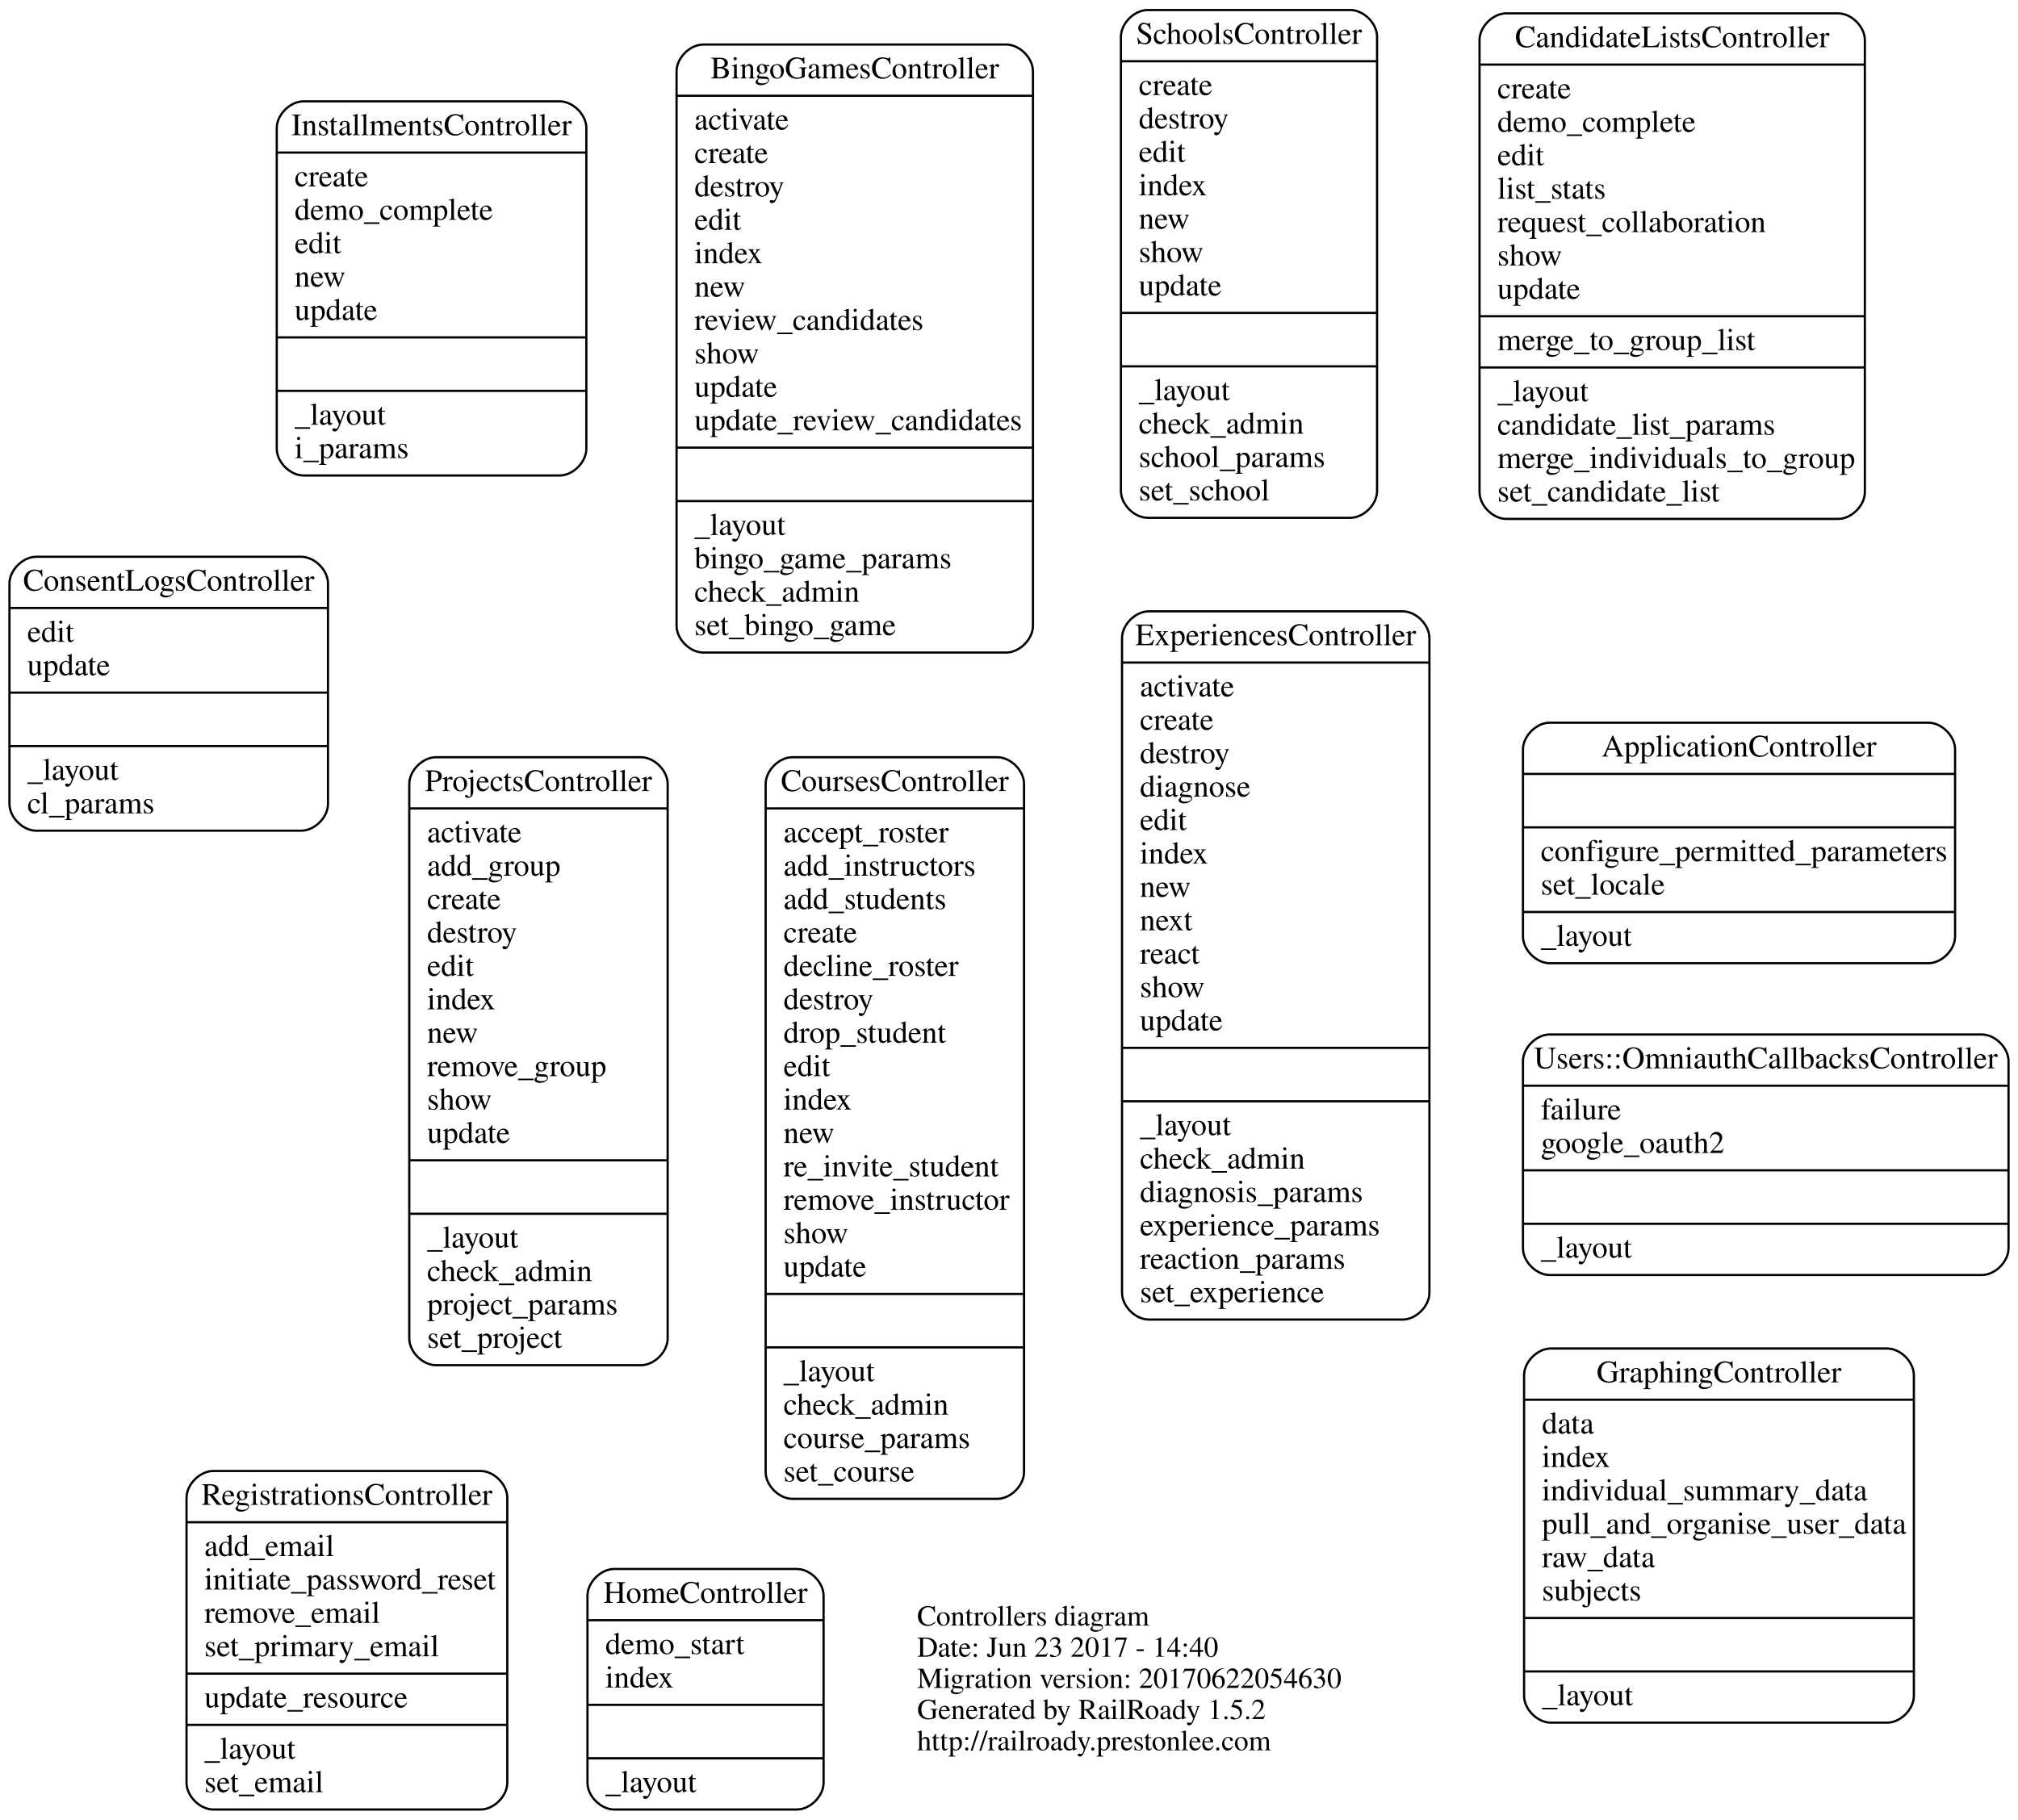
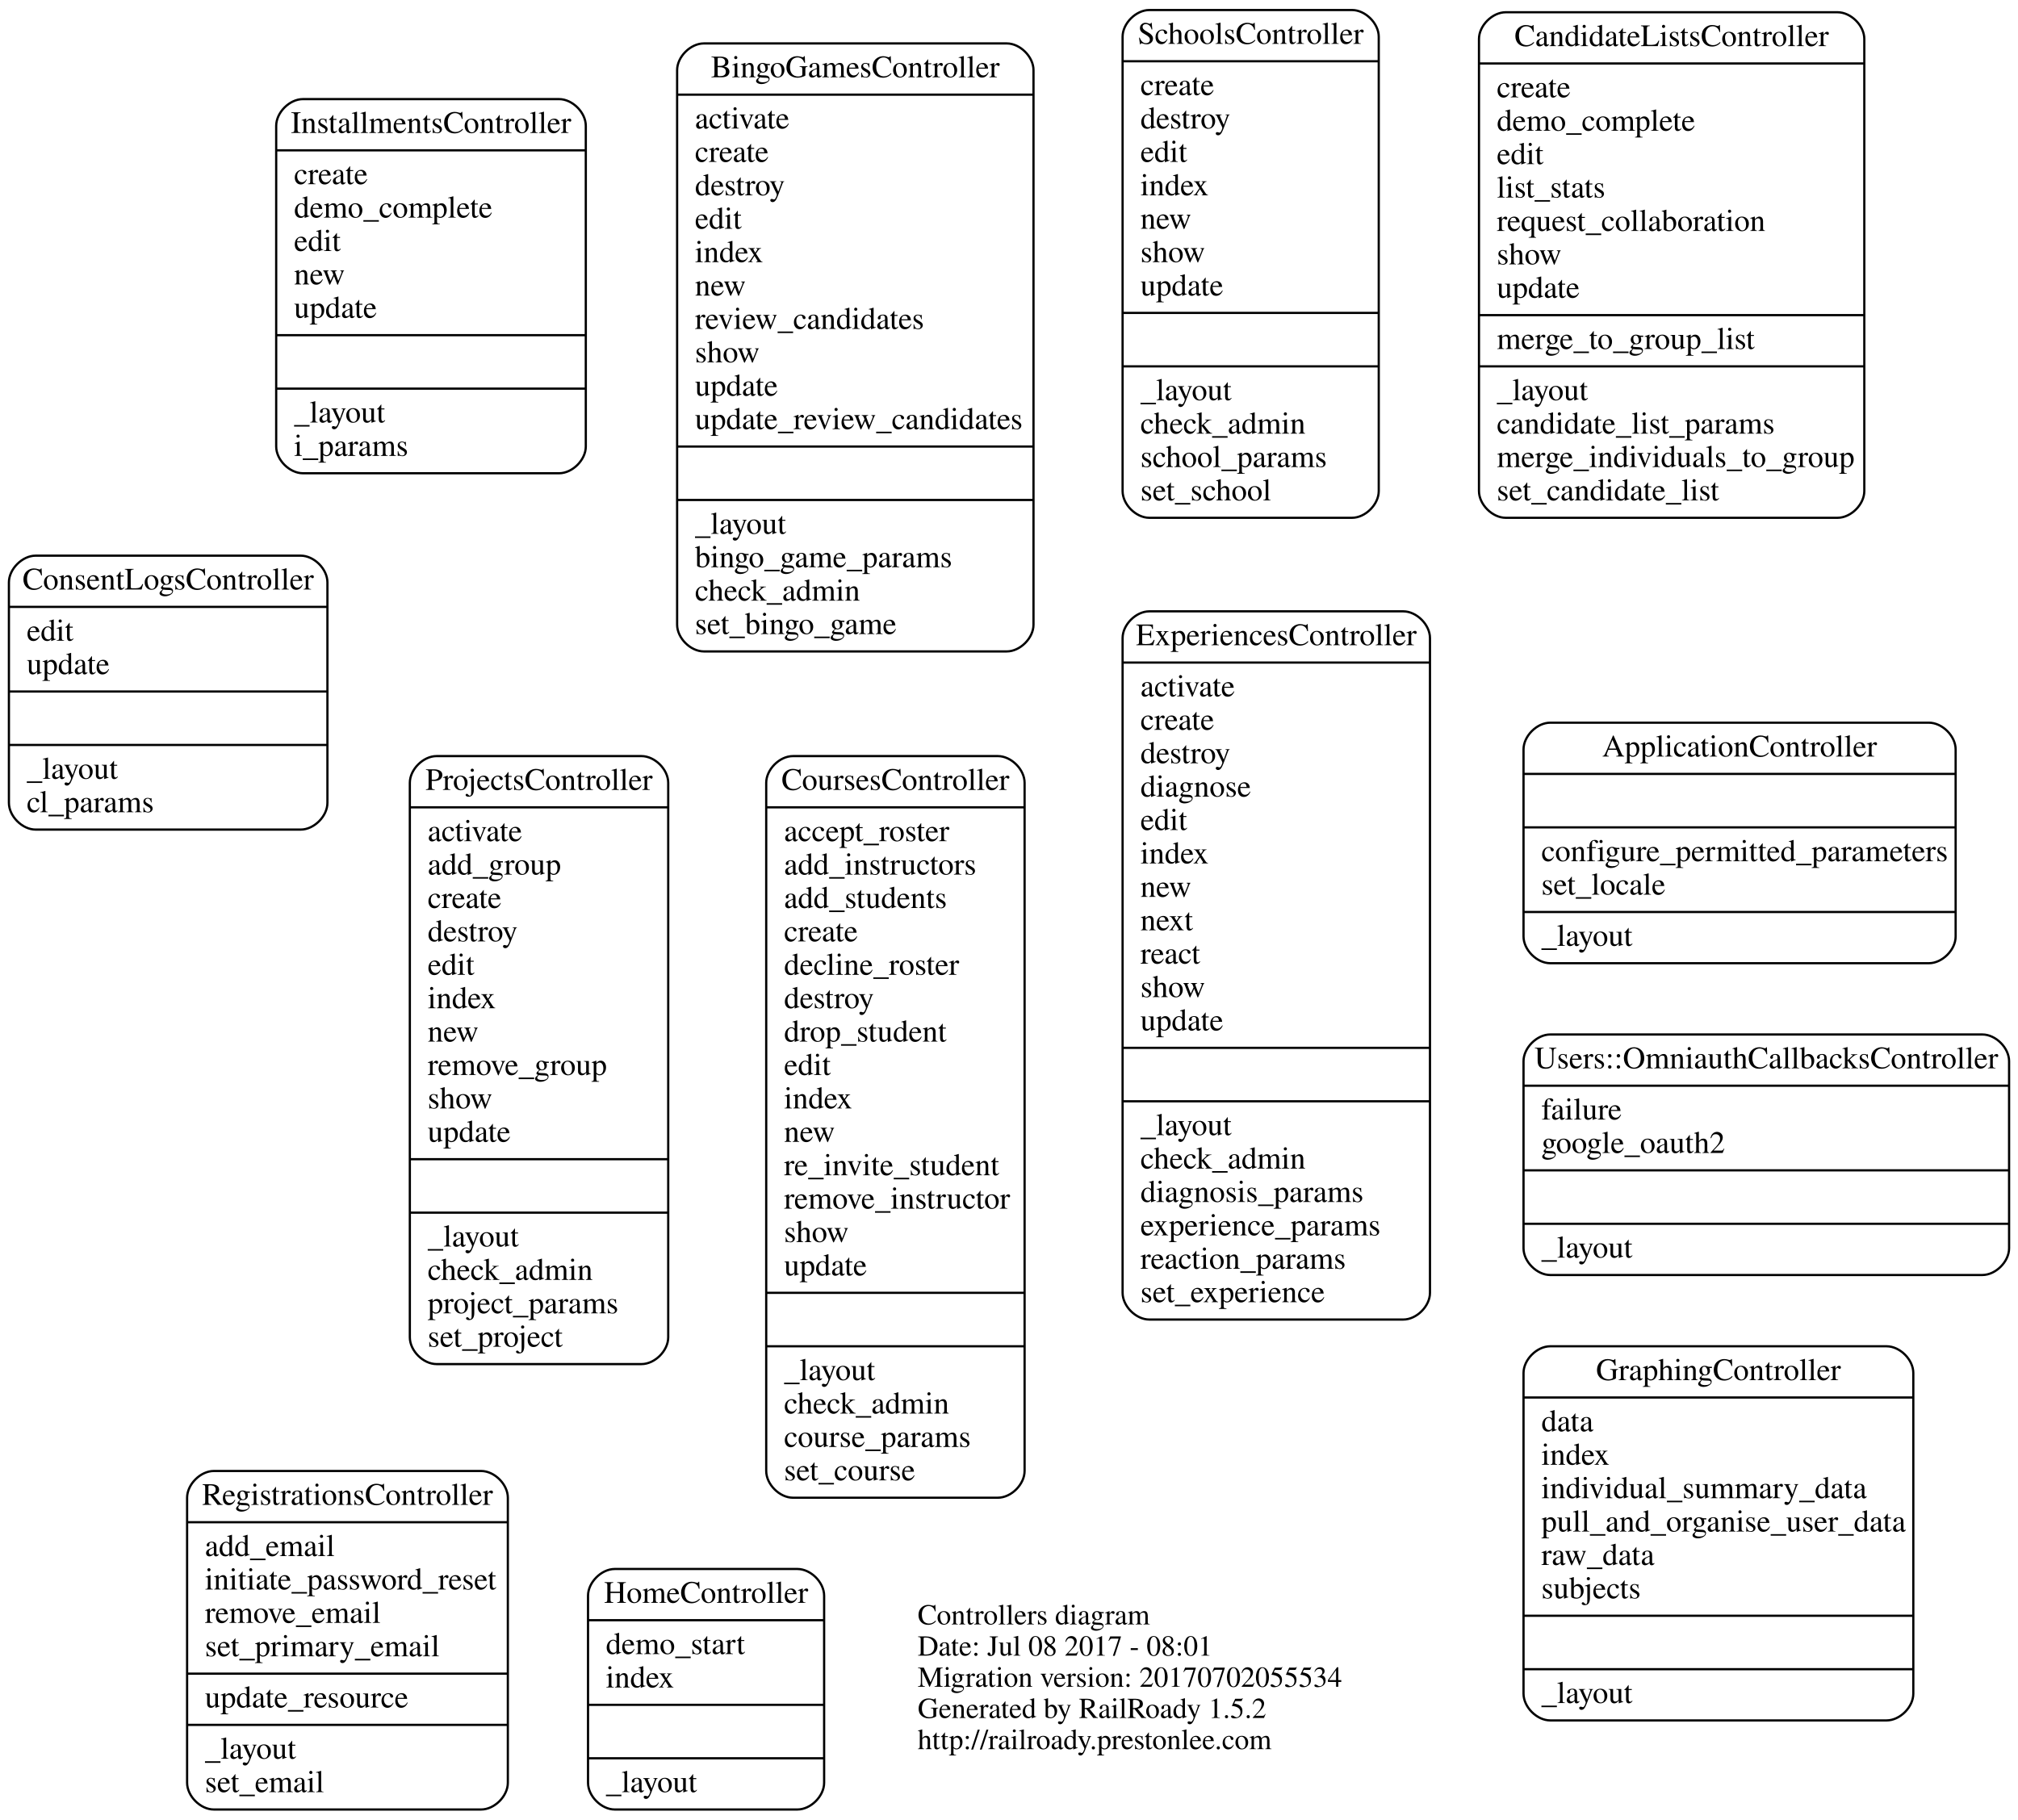
- <svg xmlns="http://www.w3.org/2000/svg" width="906pt" height="817pt" viewBox="0.00 0.00 905.50 817.00">
-   <g id="graph0" class="graph" transform="scale(1 1) rotate(0) translate(403.5 493.5)">
-     <polygon fill="none" stroke="none" points="-403.5,323.5 -403.5,-493.5 502,-493.5 502,323.5 -403.5,323.5" />
+ <svg xmlns="http://www.w3.org/2000/svg" width="906pt" height="817pt" viewBox="0.00 0.00 906.00 817.00">
+   <g id="graph0" class="graph" transform="scale(1 1) rotate(0) translate(4 813)">
+     <polygon fill="none" stroke="none" points="-4,4 -4,-813 902,-813 902,4 -4,4" />
    <g id="node1" class="node">
-       <text text-anchor="start" x="8" y="236.4" font-family="Times,serif" font-size="13.00">Controllers diagram</text>
-       <text text-anchor="start" x="8" y="250.4" font-family="Times,serif" font-size="13.00">Date: Jun 23 2017 - 14:40</text>
-       <text text-anchor="start" x="8" y="264.4" font-family="Times,serif" font-size="13.00">Migration version: 20170622054630</text>
-       <text text-anchor="start" x="8" y="278.4" font-family="Times,serif" font-size="13.00">Generated by RailRoady 1.5.2</text>
-       <text text-anchor="start" x="8" y="292.4" font-family="Times,serif" font-size="13.00">http://railroady.prestonlee.com</text>
+       <text text-anchor="start" x="408" y="-83.6" font-family="Times,serif" font-size="13.00">Controllers diagram</text>
+       <text text-anchor="start" x="408" y="-69.6" font-family="Times,serif" font-size="13.00">Date: Jul 08 2017 - 08:01</text>
+       <text text-anchor="start" x="408" y="-55.6" font-family="Times,serif" font-size="13.00">Migration version: 20170702055534</text>
+       <text text-anchor="start" x="408" y="-41.6" font-family="Times,serif" font-size="13.00">Generated by RailRoady 1.5.2</text>
+       <text text-anchor="start" x="408" y="-27.6" font-family="Times,serif" font-size="13.00">http://railroady.prestonlee.com</text>
    </g>
    <g id="node2" class="node">
-       <path fill="none" stroke="black" d="M-208,119.5C-208,119.5 -116,119.5 -116,119.5 -110,119.5 -104,113.5 -104,107.5 -104,107.5 -104,-141.5 -104,-141.5 -104,-147.5 -110,-153.5 -116,-153.5 -116,-153.5 -208,-153.5 -208,-153.5 -214,-153.5 -220,-147.5 -220,-141.5 -220,-141.5 -220,107.5 -220,107.5 -220,113.5 -214,119.5 -208,119.5" />
-       <text text-anchor="middle" x="-162" y="-138.3" font-family="Times,serif" font-size="14.00">ProjectsController</text>
-       <polyline fill="none" stroke="black" points="-220,-130.5 -104,-130.5 " />
-       <text text-anchor="start" x="-212" y="-115.3" font-family="Times,serif" font-size="14.00">activate</text>
-       <text text-anchor="start" x="-212" y="-100.3" font-family="Times,serif" font-size="14.00">add_group</text>
-       <text text-anchor="start" x="-212" y="-85.3" font-family="Times,serif" font-size="14.00">create</text>
-       <text text-anchor="start" x="-212" y="-70.3" font-family="Times,serif" font-size="14.00">destroy</text>
-       <text text-anchor="start" x="-212" y="-55.3" font-family="Times,serif" font-size="14.00">edit</text>
-       <text text-anchor="start" x="-212" y="-40.3" font-family="Times,serif" font-size="14.00">index</text>
-       <text text-anchor="start" x="-212" y="-25.3" font-family="Times,serif" font-size="14.00">new</text>
-       <text text-anchor="start" x="-212" y="-10.3" font-family="Times,serif" font-size="14.00">remove_group</text>
-       <text text-anchor="start" x="-212" y="4.7" font-family="Times,serif" font-size="14.00">show</text>
-       <text text-anchor="start" x="-212" y="19.7" font-family="Times,serif" font-size="14.00">update</text>
-       <polyline fill="none" stroke="black" points="-220,27.5 -104,27.5 " />
-       <polyline fill="none" stroke="black" points="-220,51.5 -104,51.5 " />
-       <text text-anchor="start" x="-212" y="66.7" font-family="Times,serif" font-size="14.00">_layout</text>
-       <text text-anchor="start" x="-212" y="81.7" font-family="Times,serif" font-size="14.00">check_admin</text>
-       <text text-anchor="start" x="-212" y="96.7" font-family="Times,serif" font-size="14.00">project_params</text>
-       <text text-anchor="start" x="-212" y="111.7" font-family="Times,serif" font-size="14.00">set_project</text>
+       <path fill="none" stroke="black" d="M692,-380.5C692,-380.5 862,-380.5 862,-380.5 868,-380.5 874,-386.5 874,-392.5 874,-392.5 874,-476.5 874,-476.5 874,-482.5 868,-488.5 862,-488.5 862,-488.5 692,-488.5 692,-488.5 686,-488.5 680,-482.5 680,-476.5 680,-476.5 680,-392.5 680,-392.5 680,-386.5 686,-380.5 692,-380.5" />
+       <text text-anchor="middle" x="777" y="-473.3" font-family="Times,serif" font-size="14.00">ApplicationController</text>
+       <polyline fill="none" stroke="black" points="680,-465.5 874,-465.5 " />
+       <polyline fill="none" stroke="black" points="680,-441.5 874,-441.5 " />
+       <text text-anchor="start" x="688" y="-426.3" font-family="Times,serif" font-size="14.00">configure_permitted_parameters</text>
+       <text text-anchor="start" x="688" y="-411.3" font-family="Times,serif" font-size="14.00">set_locale</text>
+       <polyline fill="none" stroke="black" points="680,-403.5 874,-403.5 " />
+       <text text-anchor="start" x="688" y="-388.3" font-family="Times,serif" font-size="14.00">_layout</text>
    </g>
    <g id="node3" class="node">
-       <path fill="none" stroke="black" d="M-88,-200.5C-88,-200.5 48,-200.5 48,-200.5 54,-200.5 60,-206.5 60,-212.5 60,-212.5 60,-461.5 60,-461.5 60,-467.5 54,-473.5 48,-473.5 48,-473.5 -88,-473.5 -88,-473.5 -94,-473.5 -100,-467.5 -100,-461.5 -100,-461.5 -100,-212.5 -100,-212.5 -100,-206.5 -94,-200.5 -88,-200.5" />
-       <text text-anchor="middle" x="-20" y="-458.3" font-family="Times,serif" font-size="14.00">BingoGamesController</text>
-       <polyline fill="none" stroke="black" points="-100,-450.5 60,-450.5 " />
-       <text text-anchor="start" x="-92" y="-435.3" font-family="Times,serif" font-size="14.00">activate</text>
-       <text text-anchor="start" x="-92" y="-420.3" font-family="Times,serif" font-size="14.00">create</text>
-       <text text-anchor="start" x="-92" y="-405.3" font-family="Times,serif" font-size="14.00">destroy</text>
-       <text text-anchor="start" x="-92" y="-390.3" font-family="Times,serif" font-size="14.00">edit</text>
-       <text text-anchor="start" x="-92" y="-375.3" font-family="Times,serif" font-size="14.00">index</text>
-       <text text-anchor="start" x="-92" y="-360.3" font-family="Times,serif" font-size="14.00">new</text>
-       <text text-anchor="start" x="-92" y="-345.3" font-family="Times,serif" font-size="14.00">review_candidates</text>
-       <text text-anchor="start" x="-92" y="-330.3" font-family="Times,serif" font-size="14.00">show</text>
-       <text text-anchor="start" x="-92" y="-315.3" font-family="Times,serif" font-size="14.00">update</text>
-       <text text-anchor="start" x="-92" y="-300.3" font-family="Times,serif" font-size="14.00">update_review_candidates</text>
-       <polyline fill="none" stroke="black" points="-100,-292.5 60,-292.5 " />
-       <polyline fill="none" stroke="black" points="-100,-268.5 60,-268.5 " />
-       <text text-anchor="start" x="-92" y="-253.3" font-family="Times,serif" font-size="14.00">_layout</text>
-       <text text-anchor="start" x="-92" y="-238.3" font-family="Times,serif" font-size="14.00">bingo_game_params</text>
-       <text text-anchor="start" x="-92" y="-223.3" font-family="Times,serif" font-size="14.00">check_admin</text>
-       <text text-anchor="start" x="-92" y="-208.3" font-family="Times,serif" font-size="14.00">set_bingo_game</text>
+       <path fill="none" stroke="black" d="M312,-520.5C312,-520.5 448,-520.5 448,-520.5 454,-520.5 460,-526.5 460,-532.5 460,-532.5 460,-781.5 460,-781.5 460,-787.5 454,-793.5 448,-793.5 448,-793.5 312,-793.5 312,-793.5 306,-793.5 300,-787.5 300,-781.5 300,-781.5 300,-532.5 300,-532.5 300,-526.5 306,-520.5 312,-520.5" />
+       <text text-anchor="middle" x="380" y="-778.3" font-family="Times,serif" font-size="14.00">BingoGamesController</text>
+       <polyline fill="none" stroke="black" points="300,-770.5 460,-770.5 " />
+       <text text-anchor="start" x="308" y="-755.3" font-family="Times,serif" font-size="14.00">activate</text>
+       <text text-anchor="start" x="308" y="-740.3" font-family="Times,serif" font-size="14.00">create</text>
+       <text text-anchor="start" x="308" y="-725.3" font-family="Times,serif" font-size="14.00">destroy</text>
+       <text text-anchor="start" x="308" y="-710.3" font-family="Times,serif" font-size="14.00">edit</text>
+       <text text-anchor="start" x="308" y="-695.3" font-family="Times,serif" font-size="14.00">index</text>
+       <text text-anchor="start" x="308" y="-680.3" font-family="Times,serif" font-size="14.00">new</text>
+       <text text-anchor="start" x="308" y="-665.3" font-family="Times,serif" font-size="14.00">review_candidates</text>
+       <text text-anchor="start" x="308" y="-650.3" font-family="Times,serif" font-size="14.00">show</text>
+       <text text-anchor="start" x="308" y="-635.3" font-family="Times,serif" font-size="14.00">update</text>
+       <text text-anchor="start" x="308" y="-620.3" font-family="Times,serif" font-size="14.00">update_review_candidates</text>
+       <polyline fill="none" stroke="black" points="300,-612.5 460,-612.5 " />
+       <polyline fill="none" stroke="black" points="300,-588.5 460,-588.5 " />
+       <text text-anchor="start" x="308" y="-573.3" font-family="Times,serif" font-size="14.00">_layout</text>
+       <text text-anchor="start" x="308" y="-558.3" font-family="Times,serif" font-size="14.00">bingo_game_params</text>
+       <text text-anchor="start" x="308" y="-543.3" font-family="Times,serif" font-size="14.00">check_admin</text>
+       <text text-anchor="start" x="308" y="-528.3" font-family="Times,serif" font-size="14.00">set_bingo_game</text>
    </g>
    <g id="node4" class="node">
-       <path fill="none" stroke="black" d="M272.5,-260.5C272.5,-260.5 421.5,-260.5 421.5,-260.5 427.5,-260.5 433.5,-266.5 433.5,-272.5 433.5,-272.5 433.5,-475.5 433.5,-475.5 433.5,-481.5 427.5,-487.5 421.5,-487.5 421.5,-487.5 272.5,-487.5 272.5,-487.5 266.5,-487.5 260.5,-481.5 260.5,-475.5 260.5,-475.5 260.5,-272.5 260.5,-272.5 260.5,-266.5 266.5,-260.5 272.5,-260.5" />
-       <text text-anchor="middle" x="347" y="-472.3" font-family="Times,serif" font-size="14.00">CandidateListsController</text>
-       <polyline fill="none" stroke="black" points="260.5,-464.5 433.5,-464.5 " />
-       <text text-anchor="start" x="268.5" y="-449.3" font-family="Times,serif" font-size="14.00">create</text>
-       <text text-anchor="start" x="268.5" y="-434.3" font-family="Times,serif" font-size="14.00">demo_complete</text>
-       <text text-anchor="start" x="268.5" y="-419.3" font-family="Times,serif" font-size="14.00">edit</text>
-       <text text-anchor="start" x="268.5" y="-404.3" font-family="Times,serif" font-size="14.00">list_stats</text>
-       <text text-anchor="start" x="268.5" y="-389.3" font-family="Times,serif" font-size="14.00">request_collaboration</text>
-       <text text-anchor="start" x="268.5" y="-374.3" font-family="Times,serif" font-size="14.00">show</text>
-       <text text-anchor="start" x="268.5" y="-359.3" font-family="Times,serif" font-size="14.00">update</text>
-       <polyline fill="none" stroke="black" points="260.5,-351.5 433.5,-351.5 " />
-       <text text-anchor="start" x="268.5" y="-336.3" font-family="Times,serif" font-size="14.00">merge_to_group_list</text>
-       <polyline fill="none" stroke="black" points="260.5,-328.5 433.5,-328.5 " />
-       <text text-anchor="start" x="268.5" y="-313.3" font-family="Times,serif" font-size="14.00">_layout</text>
-       <text text-anchor="start" x="268.5" y="-298.3" font-family="Times,serif" font-size="14.00">candidate_list_params</text>
-       <text text-anchor="start" x="268.5" y="-283.3" font-family="Times,serif" font-size="14.00">merge_individuals_to_group</text>
-       <text text-anchor="start" x="268.5" y="-268.3" font-family="Times,serif" font-size="14.00">set_candidate_list</text>
+       <path fill="none" stroke="black" d="M672,-580.5C672,-580.5 821,-580.5 821,-580.5 827,-580.5 833,-586.5 833,-592.5 833,-592.5 833,-795.5 833,-795.5 833,-801.5 827,-807.5 821,-807.5 821,-807.5 672,-807.5 672,-807.5 666,-807.5 660,-801.5 660,-795.5 660,-795.5 660,-592.5 660,-592.5 660,-586.5 666,-580.5 672,-580.5" />
+       <text text-anchor="middle" x="746.5" y="-792.3" font-family="Times,serif" font-size="14.00">CandidateListsController</text>
+       <polyline fill="none" stroke="black" points="660,-784.5 833,-784.5 " />
+       <text text-anchor="start" x="668" y="-769.3" font-family="Times,serif" font-size="14.00">create</text>
+       <text text-anchor="start" x="668" y="-754.3" font-family="Times,serif" font-size="14.00">demo_complete</text>
+       <text text-anchor="start" x="668" y="-739.3" font-family="Times,serif" font-size="14.00">edit</text>
+       <text text-anchor="start" x="668" y="-724.3" font-family="Times,serif" font-size="14.00">list_stats</text>
+       <text text-anchor="start" x="668" y="-709.3" font-family="Times,serif" font-size="14.00">request_collaboration</text>
+       <text text-anchor="start" x="668" y="-694.3" font-family="Times,serif" font-size="14.00">show</text>
+       <text text-anchor="start" x="668" y="-679.3" font-family="Times,serif" font-size="14.00">update</text>
+       <polyline fill="none" stroke="black" points="660,-671.5 833,-671.5 " />
+       <text text-anchor="start" x="668" y="-656.3" font-family="Times,serif" font-size="14.00">merge_to_group_list</text>
+       <polyline fill="none" stroke="black" points="660,-648.5 833,-648.5 " />
+       <text text-anchor="start" x="668" y="-633.3" font-family="Times,serif" font-size="14.00">_layout</text>
+       <text text-anchor="start" x="668" y="-618.3" font-family="Times,serif" font-size="14.00">candidate_list_params</text>
+       <text text-anchor="start" x="668" y="-603.3" font-family="Times,serif" font-size="14.00">merge_individuals_to_group</text>
+       <text text-anchor="start" x="668" y="-588.3" font-family="Times,serif" font-size="14.00">set_candidate_list</text>
    </g>
    <g id="node5" class="node">
-       <path fill="none" stroke="black" d="M-48,179.5C-48,179.5 44,179.5 44,179.5 50,179.5 56,173.5 56,167.5 56,167.5 56,-141.5 56,-141.5 56,-147.5 50,-153.5 44,-153.5 44,-153.5 -48,-153.5 -48,-153.5 -54,-153.5 -60,-147.5 -60,-141.5 -60,-141.5 -60,167.5 -60,167.5 -60,173.5 -54,179.5 -48,179.5" />
-       <text text-anchor="middle" x="-2" y="-138.3" font-family="Times,serif" font-size="14.00">CoursesController</text>
-       <polyline fill="none" stroke="black" points="-60,-130.5 56,-130.5 " />
-       <text text-anchor="start" x="-52" y="-115.3" font-family="Times,serif" font-size="14.00">accept_roster</text>
-       <text text-anchor="start" x="-52" y="-100.3" font-family="Times,serif" font-size="14.00">add_instructors</text>
-       <text text-anchor="start" x="-52" y="-85.3" font-family="Times,serif" font-size="14.00">add_students</text>
-       <text text-anchor="start" x="-52" y="-70.3" font-family="Times,serif" font-size="14.00">create</text>
-       <text text-anchor="start" x="-52" y="-55.3" font-family="Times,serif" font-size="14.00">decline_roster</text>
-       <text text-anchor="start" x="-52" y="-40.3" font-family="Times,serif" font-size="14.00">destroy</text>
-       <text text-anchor="start" x="-52" y="-25.3" font-family="Times,serif" font-size="14.00">drop_student</text>
-       <text text-anchor="start" x="-52" y="-10.3" font-family="Times,serif" font-size="14.00">edit</text>
-       <text text-anchor="start" x="-52" y="4.7" font-family="Times,serif" font-size="14.00">index</text>
-       <text text-anchor="start" x="-52" y="19.7" font-family="Times,serif" font-size="14.00">new</text>
-       <text text-anchor="start" x="-52" y="34.7" font-family="Times,serif" font-size="14.00">re_invite_student</text>
-       <text text-anchor="start" x="-52" y="49.7" font-family="Times,serif" font-size="14.00">remove_instructor</text>
-       <text text-anchor="start" x="-52" y="64.7" font-family="Times,serif" font-size="14.00">show</text>
-       <text text-anchor="start" x="-52" y="79.7" font-family="Times,serif" font-size="14.00">update</text>
-       <polyline fill="none" stroke="black" points="-60,87.5 56,87.5 " />
-       <polyline fill="none" stroke="black" points="-60,111.5 56,111.5 " />
-       <text text-anchor="start" x="-52" y="126.7" font-family="Times,serif" font-size="14.00">_layout</text>
-       <text text-anchor="start" x="-52" y="141.7" font-family="Times,serif" font-size="14.00">check_admin</text>
-       <text text-anchor="start" x="-52" y="156.7" font-family="Times,serif" font-size="14.00">course_params</text>
-       <text text-anchor="start" x="-52" y="171.7" font-family="Times,serif" font-size="14.00">set_course</text>
+       <path fill="none" stroke="black" d="M12,-440.5C12,-440.5 131,-440.5 131,-440.5 137,-440.5 143,-446.5 143,-452.5 143,-452.5 143,-551.5 143,-551.5 143,-557.5 137,-563.5 131,-563.5 131,-563.5 12,-563.5 12,-563.5 6,-563.5 0,-557.5 0,-551.5 0,-551.5 0,-452.5 0,-452.5 0,-446.5 6,-440.5 12,-440.5" />
+       <text text-anchor="middle" x="71.5" y="-548.3" font-family="Times,serif" font-size="14.00">ConsentLogsController</text>
+       <polyline fill="none" stroke="black" points="0,-540.5 143,-540.5 " />
+       <text text-anchor="start" x="8" y="-525.3" font-family="Times,serif" font-size="14.00">edit</text>
+       <text text-anchor="start" x="8" y="-510.3" font-family="Times,serif" font-size="14.00">update</text>
+       <polyline fill="none" stroke="black" points="0,-502.5 143,-502.5 " />
+       <polyline fill="none" stroke="black" points="0,-478.5 143,-478.5 " />
+       <text text-anchor="start" x="8" y="-463.3" font-family="Times,serif" font-size="14.00">_layout</text>
+       <text text-anchor="start" x="8" y="-448.3" font-family="Times,serif" font-size="14.00">cl_params</text>
    </g>
    <g id="node6" class="node">
-       <path fill="none" stroke="black" d="M292,-61C292,-61 462,-61 462,-61 468,-61 474,-67 474,-73 474,-73 474,-157 474,-157 474,-163 468,-169 462,-169 462,-169 292,-169 292,-169 286,-169 280,-163 280,-157 280,-157 280,-73 280,-73 280,-67 286,-61 292,-61" />
-       <text text-anchor="middle" x="377" y="-153.8" font-family="Times,serif" font-size="14.00">ApplicationController</text>
-       <polyline fill="none" stroke="black" points="280,-146 474,-146 " />
-       <polyline fill="none" stroke="black" points="280,-122 474,-122 " />
-       <text text-anchor="start" x="288" y="-106.8" font-family="Times,serif" font-size="14.00">configure_permitted_parameters</text>
-       <text text-anchor="start" x="288" y="-91.8" font-family="Times,serif" font-size="14.00">set_locale</text>
-       <polyline fill="none" stroke="black" points="280,-84 474,-84 " />
-       <text text-anchor="start" x="288" y="-68.8" font-family="Times,serif" font-size="14.00">_layout</text>
+       <path fill="none" stroke="black" d="M352,-140.5C352,-140.5 444,-140.5 444,-140.5 450,-140.5 456,-146.5 456,-152.5 456,-152.5 456,-461.5 456,-461.5 456,-467.5 450,-473.5 444,-473.5 444,-473.5 352,-473.5 352,-473.5 346,-473.5 340,-467.5 340,-461.5 340,-461.5 340,-152.5 340,-152.5 340,-146.5 346,-140.5 352,-140.5" />
+       <text text-anchor="middle" x="398" y="-458.3" font-family="Times,serif" font-size="14.00">CoursesController</text>
+       <polyline fill="none" stroke="black" points="340,-450.5 456,-450.5 " />
+       <text text-anchor="start" x="348" y="-435.3" font-family="Times,serif" font-size="14.00">accept_roster</text>
+       <text text-anchor="start" x="348" y="-420.3" font-family="Times,serif" font-size="14.00">add_instructors</text>
+       <text text-anchor="start" x="348" y="-405.3" font-family="Times,serif" font-size="14.00">add_students</text>
+       <text text-anchor="start" x="348" y="-390.3" font-family="Times,serif" font-size="14.00">create</text>
+       <text text-anchor="start" x="348" y="-375.3" font-family="Times,serif" font-size="14.00">decline_roster</text>
+       <text text-anchor="start" x="348" y="-360.3" font-family="Times,serif" font-size="14.00">destroy</text>
+       <text text-anchor="start" x="348" y="-345.3" font-family="Times,serif" font-size="14.00">drop_student</text>
+       <text text-anchor="start" x="348" y="-330.3" font-family="Times,serif" font-size="14.00">edit</text>
+       <text text-anchor="start" x="348" y="-315.3" font-family="Times,serif" font-size="14.00">index</text>
+       <text text-anchor="start" x="348" y="-300.3" font-family="Times,serif" font-size="14.00">new</text>
+       <text text-anchor="start" x="348" y="-285.3" font-family="Times,serif" font-size="14.00">re_invite_student</text>
+       <text text-anchor="start" x="348" y="-270.3" font-family="Times,serif" font-size="14.00">remove_instructor</text>
+       <text text-anchor="start" x="348" y="-255.3" font-family="Times,serif" font-size="14.00">show</text>
+       <text text-anchor="start" x="348" y="-240.3" font-family="Times,serif" font-size="14.00">update</text>
+       <polyline fill="none" stroke="black" points="340,-232.5 456,-232.5 " />
+       <polyline fill="none" stroke="black" points="340,-208.5 456,-208.5 " />
+       <text text-anchor="start" x="348" y="-193.3" font-family="Times,serif" font-size="14.00">_layout</text>
+       <text text-anchor="start" x="348" y="-178.3" font-family="Times,serif" font-size="14.00">check_admin</text>
+       <text text-anchor="start" x="348" y="-163.3" font-family="Times,serif" font-size="14.00">course_params</text>
+       <text text-anchor="start" x="348" y="-148.3" font-family="Times,serif" font-size="14.00">set_course</text>
    </g>
    <g id="node7" class="node">
-       <path fill="none" stroke="black" d="M-308,319C-308,319 -188,319 -188,319 -182,319 -176,313 -176,307 -176,307 -176,179 -176,179 -176,173 -182,167 -188,167 -188,167 -308,167 -308,167 -314,167 -320,173 -320,179 -320,179 -320,307 -320,307 -320,313 -314,319 -308,319" />
-       <text text-anchor="middle" x="-248" y="182.2" font-family="Times,serif" font-size="14.00">RegistrationsController</text>
-       <polyline fill="none" stroke="black" points="-320,190 -176,190 " />
-       <text text-anchor="start" x="-312" y="205.2" font-family="Times,serif" font-size="14.00">add_email</text>
-       <text text-anchor="start" x="-312" y="220.2" font-family="Times,serif" font-size="14.00">initiate_password_reset</text>
-       <text text-anchor="start" x="-312" y="235.2" font-family="Times,serif" font-size="14.00">remove_email</text>
-       <text text-anchor="start" x="-312" y="250.2" font-family="Times,serif" font-size="14.00">set_primary_email</text>
-       <polyline fill="none" stroke="black" points="-320,258 -176,258 " />
-       <text text-anchor="start" x="-312" y="273.2" font-family="Times,serif" font-size="14.00">update_resource</text>
-       <polyline fill="none" stroke="black" points="-320,281 -176,281 " />
-       <text text-anchor="start" x="-312" y="296.2" font-family="Times,serif" font-size="14.00">_layout</text>
-       <text text-anchor="start" x="-312" y="311.2" font-family="Times,serif" font-size="14.00">set_email</text>
+       <path fill="none" stroke="black" d="M512,-220.5C512,-220.5 626,-220.5 626,-220.5 632,-220.5 638,-226.5 638,-232.5 638,-232.5 638,-526.5 638,-526.5 638,-532.5 632,-538.5 626,-538.5 626,-538.5 512,-538.5 512,-538.5 506,-538.5 500,-532.5 500,-526.5 500,-526.5 500,-232.5 500,-232.5 500,-226.5 506,-220.5 512,-220.5" />
+       <text text-anchor="middle" x="569" y="-523.3" font-family="Times,serif" font-size="14.00">ExperiencesController</text>
+       <polyline fill="none" stroke="black" points="500,-515.5 638,-515.5 " />
+       <text text-anchor="start" x="508" y="-500.3" font-family="Times,serif" font-size="14.00">activate</text>
+       <text text-anchor="start" x="508" y="-485.3" font-family="Times,serif" font-size="14.00">create</text>
+       <text text-anchor="start" x="508" y="-470.3" font-family="Times,serif" font-size="14.00">destroy</text>
+       <text text-anchor="start" x="508" y="-455.3" font-family="Times,serif" font-size="14.00">diagnose</text>
+       <text text-anchor="start" x="508" y="-440.3" font-family="Times,serif" font-size="14.00">edit</text>
+       <text text-anchor="start" x="508" y="-425.3" font-family="Times,serif" font-size="14.00">index</text>
+       <text text-anchor="start" x="508" y="-410.3" font-family="Times,serif" font-size="14.00">new</text>
+       <text text-anchor="start" x="508" y="-395.3" font-family="Times,serif" font-size="14.00">next</text>
+       <text text-anchor="start" x="508" y="-380.3" font-family="Times,serif" font-size="14.00">react</text>
+       <text text-anchor="start" x="508" y="-365.3" font-family="Times,serif" font-size="14.00">show</text>
+       <text text-anchor="start" x="508" y="-350.3" font-family="Times,serif" font-size="14.00">update</text>
+       <polyline fill="none" stroke="black" points="500,-342.5 638,-342.5 " />
+       <polyline fill="none" stroke="black" points="500,-318.5 638,-318.5 " />
+       <text text-anchor="start" x="508" y="-303.3" font-family="Times,serif" font-size="14.00">_layout</text>
+       <text text-anchor="start" x="508" y="-288.3" font-family="Times,serif" font-size="14.00">check_admin</text>
+       <text text-anchor="start" x="508" y="-273.3" font-family="Times,serif" font-size="14.00">diagnosis_params</text>
+       <text text-anchor="start" x="508" y="-258.3" font-family="Times,serif" font-size="14.00">experience_params</text>
+       <text text-anchor="start" x="508" y="-243.3" font-family="Times,serif" font-size="14.00">reaction_params</text>
+       <text text-anchor="start" x="508" y="-228.3" font-family="Times,serif" font-size="14.00">set_experience</text>
    </g>
    <g id="node8" class="node">
-       <path fill="none" stroke="black" d="M112,99C112,99 226,99 226,99 232,99 238,93 238,87 238,87 238,-207 238,-207 238,-213 232,-219 226,-219 226,-219 112,-219 112,-219 106,-219 100,-213 100,-207 100,-207 100,87 100,87 100,93 106,99 112,99" />
-       <text text-anchor="middle" x="169" y="-203.8" font-family="Times,serif" font-size="14.00">ExperiencesController</text>
-       <polyline fill="none" stroke="black" points="100,-196 238,-196 " />
-       <text text-anchor="start" x="108" y="-180.8" font-family="Times,serif" font-size="14.00">activate</text>
-       <text text-anchor="start" x="108" y="-165.8" font-family="Times,serif" font-size="14.00">create</text>
-       <text text-anchor="start" x="108" y="-150.8" font-family="Times,serif" font-size="14.00">destroy</text>
-       <text text-anchor="start" x="108" y="-135.8" font-family="Times,serif" font-size="14.00">diagnose</text>
-       <text text-anchor="start" x="108" y="-120.8" font-family="Times,serif" font-size="14.00">edit</text>
-       <text text-anchor="start" x="108" y="-105.8" font-family="Times,serif" font-size="14.00">index</text>
-       <text text-anchor="start" x="108" y="-90.8" font-family="Times,serif" font-size="14.00">new</text>
-       <text text-anchor="start" x="108" y="-75.8" font-family="Times,serif" font-size="14.00">next</text>
-       <text text-anchor="start" x="108" y="-60.8" font-family="Times,serif" font-size="14.00">react</text>
-       <text text-anchor="start" x="108" y="-45.8" font-family="Times,serif" font-size="14.00">show</text>
-       <text text-anchor="start" x="108" y="-30.8" font-family="Times,serif" font-size="14.00">update</text>
-       <polyline fill="none" stroke="black" points="100,-23 238,-23 " />
-       <polyline fill="none" stroke="black" points="100,1 238,1 " />
-       <text text-anchor="start" x="108" y="16.2" font-family="Times,serif" font-size="14.00">_layout</text>
-       <text text-anchor="start" x="108" y="31.2" font-family="Times,serif" font-size="14.00">check_admin</text>
-       <text text-anchor="start" x="108" y="46.2" font-family="Times,serif" font-size="14.00">diagnosis_params</text>
-       <text text-anchor="start" x="108" y="61.2" font-family="Times,serif" font-size="14.00">experience_params</text>
-       <text text-anchor="start" x="108" y="76.2" font-family="Times,serif" font-size="14.00">reaction_params</text>
-       <text text-anchor="start" x="108" y="91.2" font-family="Times,serif" font-size="14.00">set_experience</text>
+       <path fill="none" stroke="black" d="M692,-40.5C692,-40.5 843,-40.5 843,-40.5 849,-40.5 855,-46.5 855,-52.5 855,-52.5 855,-196.5 855,-196.5 855,-202.5 849,-208.5 843,-208.5 843,-208.5 692,-208.5 692,-208.5 686,-208.5 680,-202.5 680,-196.5 680,-196.5 680,-52.5 680,-52.5 680,-46.5 686,-40.5 692,-40.5" />
+       <text text-anchor="middle" x="767.5" y="-193.3" font-family="Times,serif" font-size="14.00">GraphingController</text>
+       <polyline fill="none" stroke="black" points="680,-185.5 855,-185.5 " />
+       <text text-anchor="start" x="688" y="-170.3" font-family="Times,serif" font-size="14.00">data</text>
+       <text text-anchor="start" x="688" y="-155.3" font-family="Times,serif" font-size="14.00">index</text>
+       <text text-anchor="start" x="688" y="-140.3" font-family="Times,serif" font-size="14.00">individual_summary_data</text>
+       <text text-anchor="start" x="688" y="-125.3" font-family="Times,serif" font-size="14.00">pull_and_organise_user_data</text>
+       <text text-anchor="start" x="688" y="-110.3" font-family="Times,serif" font-size="14.00">raw_data</text>
+       <text text-anchor="start" x="688" y="-95.3" font-family="Times,serif" font-size="14.00">subjects</text>
+       <polyline fill="none" stroke="black" points="680,-87.5 855,-87.5 " />
+       <polyline fill="none" stroke="black" points="680,-63.5 855,-63.5 " />
+       <text text-anchor="start" x="688" y="-48.3" font-family="Times,serif" font-size="14.00">_layout</text>
    </g>
    <g id="node9" class="node">
-       <path fill="none" stroke="black" d="M292,79C292,79 486,79 486,79 492,79 498,73 498,67 498,67 498,-17 498,-17 498,-23 492,-29 486,-29 486,-29 292,-29 292,-29 286,-29 280,-23 280,-17 280,-17 280,67 280,67 280,73 286,79 292,79" />
-       <text text-anchor="middle" x="389" y="-13.8" font-family="Times,serif" font-size="14.00">Users::OmniauthCallbacksController</text>
-       <polyline fill="none" stroke="black" points="280,-6 498,-6 " />
-       <text text-anchor="start" x="288" y="9.2" font-family="Times,serif" font-size="14.00">failure</text>
-       <text text-anchor="start" x="288" y="24.2" font-family="Times,serif" font-size="14.00">google_oauth2</text>
-       <polyline fill="none" stroke="black" points="280,32 498,32 " />
-       <polyline fill="none" stroke="black" points="280,56 498,56 " />
-       <text text-anchor="start" x="288" y="71.2" font-family="Times,serif" font-size="14.00">_layout</text>
+       <path fill="none" stroke="black" d="M272,-0.5C272,-0.5 354,-0.5 354,-0.5 360,-0.5 366,-6.5 366,-12.5 366,-12.5 366,-96.5 366,-96.5 366,-102.5 360,-108.5 354,-108.5 354,-108.5 272,-108.5 272,-108.5 266,-108.5 260,-102.5 260,-96.5 260,-96.5 260,-12.5 260,-12.5 260,-6.5 266,-0.5 272,-0.5" />
+       <text text-anchor="middle" x="313" y="-93.3" font-family="Times,serif" font-size="14.00">HomeController</text>
+       <polyline fill="none" stroke="black" points="260,-85.5 366,-85.5 " />
+       <text text-anchor="start" x="268" y="-70.3" font-family="Times,serif" font-size="14.00">demo_start</text>
+       <text text-anchor="start" x="268" y="-55.3" font-family="Times,serif" font-size="14.00">index</text>
+       <polyline fill="none" stroke="black" points="260,-47.5 366,-47.5 " />
+       <polyline fill="none" stroke="black" points="260,-23.5 366,-23.5 " />
+       <text text-anchor="start" x="268" y="-8.3" font-family="Times,serif" font-size="14.00">_layout</text>
    </g>
    <g id="node10" class="node">
-       <path fill="none" stroke="black" d="M-128,319C-128,319 -46,319 -46,319 -40,319 -34,313 -34,307 -34,307 -34,223 -34,223 -34,217 -40,211 -46,211 -46,211 -128,211 -128,211 -134,211 -140,217 -140,223 -140,223 -140,307 -140,307 -140,313 -134,319 -128,319" />
-       <text text-anchor="middle" x="-87" y="226.2" font-family="Times,serif" font-size="14.00">HomeController</text>
-       <polyline fill="none" stroke="black" points="-140,234 -34,234 " />
-       <text text-anchor="start" x="-132" y="249.2" font-family="Times,serif" font-size="14.00">demo_start</text>
-       <text text-anchor="start" x="-132" y="264.2" font-family="Times,serif" font-size="14.00">index</text>
-       <polyline fill="none" stroke="black" points="-140,272 -34,272 " />
-       <polyline fill="none" stroke="black" points="-140,296 -34,296 " />
-       <text text-anchor="start" x="-132" y="311.2" font-family="Times,serif" font-size="14.00">_layout</text>
+       <path fill="none" stroke="black" d="M132,-600.5C132,-600.5 247,-600.5 247,-600.5 253,-600.5 259,-606.5 259,-612.5 259,-612.5 259,-756.5 259,-756.5 259,-762.5 253,-768.5 247,-768.5 247,-768.5 132,-768.5 132,-768.5 126,-768.5 120,-762.5 120,-756.5 120,-756.5 120,-612.5 120,-612.5 120,-606.5 126,-600.5 132,-600.5" />
+       <text text-anchor="middle" x="189.5" y="-753.3" font-family="Times,serif" font-size="14.00">InstallmentsController</text>
+       <polyline fill="none" stroke="black" points="120,-745.5 259,-745.5 " />
+       <text text-anchor="start" x="128" y="-730.3" font-family="Times,serif" font-size="14.00">create</text>
+       <text text-anchor="start" x="128" y="-715.3" font-family="Times,serif" font-size="14.00">demo_complete</text>
+       <text text-anchor="start" x="128" y="-700.3" font-family="Times,serif" font-size="14.00">edit</text>
+       <text text-anchor="start" x="128" y="-685.3" font-family="Times,serif" font-size="14.00">new</text>
+       <text text-anchor="start" x="128" y="-670.3" font-family="Times,serif" font-size="14.00">update</text>
+       <polyline fill="none" stroke="black" points="120,-662.5 259,-662.5 " />
+       <polyline fill="none" stroke="black" points="120,-638.5 259,-638.5 " />
+       <text text-anchor="start" x="128" y="-623.3" font-family="Times,serif" font-size="14.00">_layout</text>
+       <text text-anchor="start" x="128" y="-608.3" font-family="Times,serif" font-size="14.00">i_params</text>
    </g>
    <g id="node11" class="node">
-       <path fill="none" stroke="black" d="M-267.5,-280C-267.5,-280 -152.5,-280 -152.5,-280 -146.5,-280 -140.5,-286 -140.5,-292 -140.5,-292 -140.5,-436 -140.5,-436 -140.5,-442 -146.5,-448 -152.5,-448 -152.5,-448 -267.5,-448 -267.5,-448 -273.5,-448 -279.5,-442 -279.5,-436 -279.5,-436 -279.5,-292 -279.5,-292 -279.5,-286 -273.5,-280 -267.5,-280" />
-       <text text-anchor="middle" x="-210" y="-432.8" font-family="Times,serif" font-size="14.00">InstallmentsController</text>
-       <polyline fill="none" stroke="black" points="-279.5,-425 -140.5,-425 " />
-       <text text-anchor="start" x="-271.5" y="-409.8" font-family="Times,serif" font-size="14.00">create</text>
-       <text text-anchor="start" x="-271.5" y="-394.8" font-family="Times,serif" font-size="14.00">demo_complete</text>
-       <text text-anchor="start" x="-271.5" y="-379.8" font-family="Times,serif" font-size="14.00">edit</text>
-       <text text-anchor="start" x="-271.5" y="-364.8" font-family="Times,serif" font-size="14.00">new</text>
-       <text text-anchor="start" x="-271.5" y="-349.8" font-family="Times,serif" font-size="14.00">update</text>
-       <polyline fill="none" stroke="black" points="-279.5,-342 -140.5,-342 " />
-       <polyline fill="none" stroke="black" points="-279.5,-318 -140.5,-318 " />
-       <text text-anchor="start" x="-271.5" y="-302.8" font-family="Times,serif" font-size="14.00">_layout</text>
-       <text text-anchor="start" x="-271.5" y="-287.8" font-family="Times,serif" font-size="14.00">i_params</text>
+       <path fill="none" stroke="black" d="M192,-200.5C192,-200.5 284,-200.5 284,-200.5 290,-200.5 296,-206.5 296,-212.5 296,-212.5 296,-461.5 296,-461.5 296,-467.5 290,-473.5 284,-473.5 284,-473.5 192,-473.5 192,-473.5 186,-473.5 180,-467.5 180,-461.5 180,-461.5 180,-212.5 180,-212.5 180,-206.5 186,-200.5 192,-200.5" />
+       <text text-anchor="middle" x="238" y="-458.3" font-family="Times,serif" font-size="14.00">ProjectsController</text>
+       <polyline fill="none" stroke="black" points="180,-450.5 296,-450.5 " />
+       <text text-anchor="start" x="188" y="-435.3" font-family="Times,serif" font-size="14.00">activate</text>
+       <text text-anchor="start" x="188" y="-420.3" font-family="Times,serif" font-size="14.00">add_group</text>
+       <text text-anchor="start" x="188" y="-405.3" font-family="Times,serif" font-size="14.00">create</text>
+       <text text-anchor="start" x="188" y="-390.3" font-family="Times,serif" font-size="14.00">destroy</text>
+       <text text-anchor="start" x="188" y="-375.3" font-family="Times,serif" font-size="14.00">edit</text>
+       <text text-anchor="start" x="188" y="-360.3" font-family="Times,serif" font-size="14.00">index</text>
+       <text text-anchor="start" x="188" y="-345.3" font-family="Times,serif" font-size="14.00">new</text>
+       <text text-anchor="start" x="188" y="-330.3" font-family="Times,serif" font-size="14.00">remove_group</text>
+       <text text-anchor="start" x="188" y="-315.3" font-family="Times,serif" font-size="14.00">show</text>
+       <text text-anchor="start" x="188" y="-300.3" font-family="Times,serif" font-size="14.00">update</text>
+       <polyline fill="none" stroke="black" points="180,-292.5 296,-292.5 " />
+       <polyline fill="none" stroke="black" points="180,-268.5 296,-268.5 " />
+       <text text-anchor="start" x="188" y="-253.3" font-family="Times,serif" font-size="14.00">_layout</text>
+       <text text-anchor="start" x="188" y="-238.3" font-family="Times,serif" font-size="14.00">check_admin</text>
+       <text text-anchor="start" x="188" y="-223.3" font-family="Times,serif" font-size="14.00">project_params</text>
+       <text text-anchor="start" x="188" y="-208.3" font-family="Times,serif" font-size="14.00">set_project</text>
    </g>
    <g id="node12" class="node">
-       <path fill="none" stroke="black" d="M111.5,-261C111.5,-261 202.5,-261 202.5,-261 208.5,-261 214.5,-267 214.5,-273 214.5,-273 214.5,-477 214.5,-477 214.5,-483 208.5,-489 202.5,-489 202.5,-489 111.5,-489 111.5,-489 105.5,-489 99.5,-483 99.5,-477 99.5,-477 99.5,-273 99.5,-273 99.5,-267 105.5,-261 111.5,-261" />
-       <text text-anchor="middle" x="157" y="-473.8" font-family="Times,serif" font-size="14.00">SchoolsController</text>
-       <polyline fill="none" stroke="black" points="99.5,-466 214.5,-466 " />
-       <text text-anchor="start" x="107.5" y="-450.8" font-family="Times,serif" font-size="14.00">create</text>
-       <text text-anchor="start" x="107.5" y="-435.8" font-family="Times,serif" font-size="14.00">destroy</text>
-       <text text-anchor="start" x="107.5" y="-420.8" font-family="Times,serif" font-size="14.00">edit</text>
-       <text text-anchor="start" x="107.5" y="-405.8" font-family="Times,serif" font-size="14.00">index</text>
-       <text text-anchor="start" x="107.5" y="-390.8" font-family="Times,serif" font-size="14.00">new</text>
-       <text text-anchor="start" x="107.5" y="-375.8" font-family="Times,serif" font-size="14.00">show</text>
-       <text text-anchor="start" x="107.5" y="-360.8" font-family="Times,serif" font-size="14.00">update</text>
-       <polyline fill="none" stroke="black" points="99.5,-353 214.5,-353 " />
-       <polyline fill="none" stroke="black" points="99.5,-329 214.5,-329 " />
-       <text text-anchor="start" x="107.5" y="-313.8" font-family="Times,serif" font-size="14.00">_layout</text>
-       <text text-anchor="start" x="107.5" y="-298.8" font-family="Times,serif" font-size="14.00">check_admin</text>
-       <text text-anchor="start" x="107.5" y="-283.8" font-family="Times,serif" font-size="14.00">school_params</text>
-       <text text-anchor="start" x="107.5" y="-268.8" font-family="Times,serif" font-size="14.00">set_school</text>
+       <path fill="none" stroke="black" d="M92,-0.5C92,-0.5 212,-0.5 212,-0.5 218,-0.5 224,-6.5 224,-12.5 224,-12.5 224,-140.5 224,-140.5 224,-146.5 218,-152.5 212,-152.5 212,-152.5 92,-152.5 92,-152.5 86,-152.5 80,-146.5 80,-140.5 80,-140.5 80,-12.5 80,-12.5 80,-6.5 86,-0.5 92,-0.5" />
+       <text text-anchor="middle" x="152" y="-137.3" font-family="Times,serif" font-size="14.00">RegistrationsController</text>
+       <polyline fill="none" stroke="black" points="80,-129.5 224,-129.5 " />
+       <text text-anchor="start" x="88" y="-114.3" font-family="Times,serif" font-size="14.00">add_email</text>
+       <text text-anchor="start" x="88" y="-99.3" font-family="Times,serif" font-size="14.00">initiate_password_reset</text>
+       <text text-anchor="start" x="88" y="-84.3" font-family="Times,serif" font-size="14.00">remove_email</text>
+       <text text-anchor="start" x="88" y="-69.3" font-family="Times,serif" font-size="14.00">set_primary_email</text>
+       <polyline fill="none" stroke="black" points="80,-61.5 224,-61.5 " />
+       <text text-anchor="start" x="88" y="-46.3" font-family="Times,serif" font-size="14.00">update_resource</text>
+       <polyline fill="none" stroke="black" points="80,-38.5 224,-38.5 " />
+       <text text-anchor="start" x="88" y="-23.3" font-family="Times,serif" font-size="14.00">_layout</text>
+       <text text-anchor="start" x="88" y="-8.3" font-family="Times,serif" font-size="14.00">set_email</text>
    </g>
    <g id="node13" class="node">
-       <path fill="none" stroke="black" d="M-387.5,-120.5C-387.5,-120.5 -268.5,-120.5 -268.5,-120.5 -262.5,-120.5 -256.5,-126.5 -256.5,-132.5 -256.5,-132.5 -256.5,-231.5 -256.5,-231.5 -256.5,-237.5 -262.5,-243.5 -268.5,-243.5 -268.5,-243.5 -387.5,-243.5 -387.5,-243.5 -393.5,-243.5 -399.5,-237.5 -399.5,-231.5 -399.5,-231.5 -399.5,-132.5 -399.5,-132.5 -399.5,-126.5 -393.5,-120.5 -387.5,-120.5" />
-       <text text-anchor="middle" x="-328" y="-228.3" font-family="Times,serif" font-size="14.00">ConsentLogsController</text>
-       <polyline fill="none" stroke="black" points="-399.5,-220.5 -256.5,-220.5 " />
-       <text text-anchor="start" x="-391.5" y="-205.3" font-family="Times,serif" font-size="14.00">edit</text>
-       <text text-anchor="start" x="-391.5" y="-190.3" font-family="Times,serif" font-size="14.00">update</text>
-       <polyline fill="none" stroke="black" points="-399.5,-182.5 -256.5,-182.5 " />
-       <polyline fill="none" stroke="black" points="-399.5,-158.5 -256.5,-158.5 " />
-       <text text-anchor="start" x="-391.5" y="-143.3" font-family="Times,serif" font-size="14.00">_layout</text>
-       <text text-anchor="start" x="-391.5" y="-128.3" font-family="Times,serif" font-size="14.00">cl_params</text>
+       <path fill="none" stroke="black" d="M512,-580.5C512,-580.5 603,-580.5 603,-580.5 609,-580.5 615,-586.5 615,-592.5 615,-592.5 615,-796.5 615,-796.5 615,-802.5 609,-808.5 603,-808.5 603,-808.5 512,-808.5 512,-808.5 506,-808.5 500,-802.5 500,-796.5 500,-796.5 500,-592.5 500,-592.5 500,-586.5 506,-580.5 512,-580.5" />
+       <text text-anchor="middle" x="557.5" y="-793.3" font-family="Times,serif" font-size="14.00">SchoolsController</text>
+       <polyline fill="none" stroke="black" points="500,-785.5 615,-785.5 " />
+       <text text-anchor="start" x="508" y="-770.3" font-family="Times,serif" font-size="14.00">create</text>
+       <text text-anchor="start" x="508" y="-755.3" font-family="Times,serif" font-size="14.00">destroy</text>
+       <text text-anchor="start" x="508" y="-740.3" font-family="Times,serif" font-size="14.00">edit</text>
+       <text text-anchor="start" x="508" y="-725.3" font-family="Times,serif" font-size="14.00">index</text>
+       <text text-anchor="start" x="508" y="-710.3" font-family="Times,serif" font-size="14.00">new</text>
+       <text text-anchor="start" x="508" y="-695.3" font-family="Times,serif" font-size="14.00">show</text>
+       <text text-anchor="start" x="508" y="-680.3" font-family="Times,serif" font-size="14.00">update</text>
+       <polyline fill="none" stroke="black" points="500,-672.5 615,-672.5 " />
+       <polyline fill="none" stroke="black" points="500,-648.5 615,-648.5 " />
+       <text text-anchor="start" x="508" y="-633.3" font-family="Times,serif" font-size="14.00">_layout</text>
+       <text text-anchor="start" x="508" y="-618.3" font-family="Times,serif" font-size="14.00">check_admin</text>
+       <text text-anchor="start" x="508" y="-603.3" font-family="Times,serif" font-size="14.00">school_params</text>
+       <text text-anchor="start" x="508" y="-588.3" font-family="Times,serif" font-size="14.00">set_school</text>
    </g>
    <g id="node14" class="node">
-       <path fill="none" stroke="black" d="M292.5,280C292.5,280 443.5,280 443.5,280 449.5,280 455.5,274 455.5,268 455.5,268 455.5,124 455.5,124 455.5,118 449.5,112 443.5,112 443.5,112 292.5,112 292.5,112 286.5,112 280.5,118 280.5,124 280.5,124 280.5,268 280.5,268 280.5,274 286.5,280 292.5,280" />
-       <text text-anchor="middle" x="368" y="127.2" font-family="Times,serif" font-size="14.00">GraphingController</text>
-       <polyline fill="none" stroke="black" points="280.5,135 455.5,135 " />
-       <text text-anchor="start" x="288.5" y="150.2" font-family="Times,serif" font-size="14.00">data</text>
-       <text text-anchor="start" x="288.5" y="165.2" font-family="Times,serif" font-size="14.00">index</text>
-       <text text-anchor="start" x="288.5" y="180.2" font-family="Times,serif" font-size="14.00">individual_summary_data</text>
-       <text text-anchor="start" x="288.5" y="195.2" font-family="Times,serif" font-size="14.00">pull_and_organise_user_data</text>
-       <text text-anchor="start" x="288.5" y="210.2" font-family="Times,serif" font-size="14.00">raw_data</text>
-       <text text-anchor="start" x="288.5" y="225.2" font-family="Times,serif" font-size="14.00">subjects</text>
-       <polyline fill="none" stroke="black" points="280.5,233 455.5,233 " />
-       <polyline fill="none" stroke="black" points="280.5,257 455.5,257 " />
-       <text text-anchor="start" x="288.5" y="272.2" font-family="Times,serif" font-size="14.00">_layout</text>
+       <path fill="none" stroke="black" d="M692,-240.5C692,-240.5 886,-240.5 886,-240.5 892,-240.5 898,-246.5 898,-252.5 898,-252.5 898,-336.5 898,-336.5 898,-342.5 892,-348.5 886,-348.5 886,-348.5 692,-348.5 692,-348.5 686,-348.5 680,-342.5 680,-336.5 680,-336.5 680,-252.5 680,-252.5 680,-246.5 686,-240.5 692,-240.5" />
+       <text text-anchor="middle" x="789" y="-333.3" font-family="Times,serif" font-size="14.00">Users::OmniauthCallbacksController</text>
+       <polyline fill="none" stroke="black" points="680,-325.5 898,-325.5 " />
+       <text text-anchor="start" x="688" y="-310.3" font-family="Times,serif" font-size="14.00">failure</text>
+       <text text-anchor="start" x="688" y="-295.3" font-family="Times,serif" font-size="14.00">google_oauth2</text>
+       <polyline fill="none" stroke="black" points="680,-287.5 898,-287.5 " />
+       <polyline fill="none" stroke="black" points="680,-263.5 898,-263.5 " />
+       <text text-anchor="start" x="688" y="-248.3" font-family="Times,serif" font-size="14.00">_layout</text>
    </g>
  </g>
</svg>
